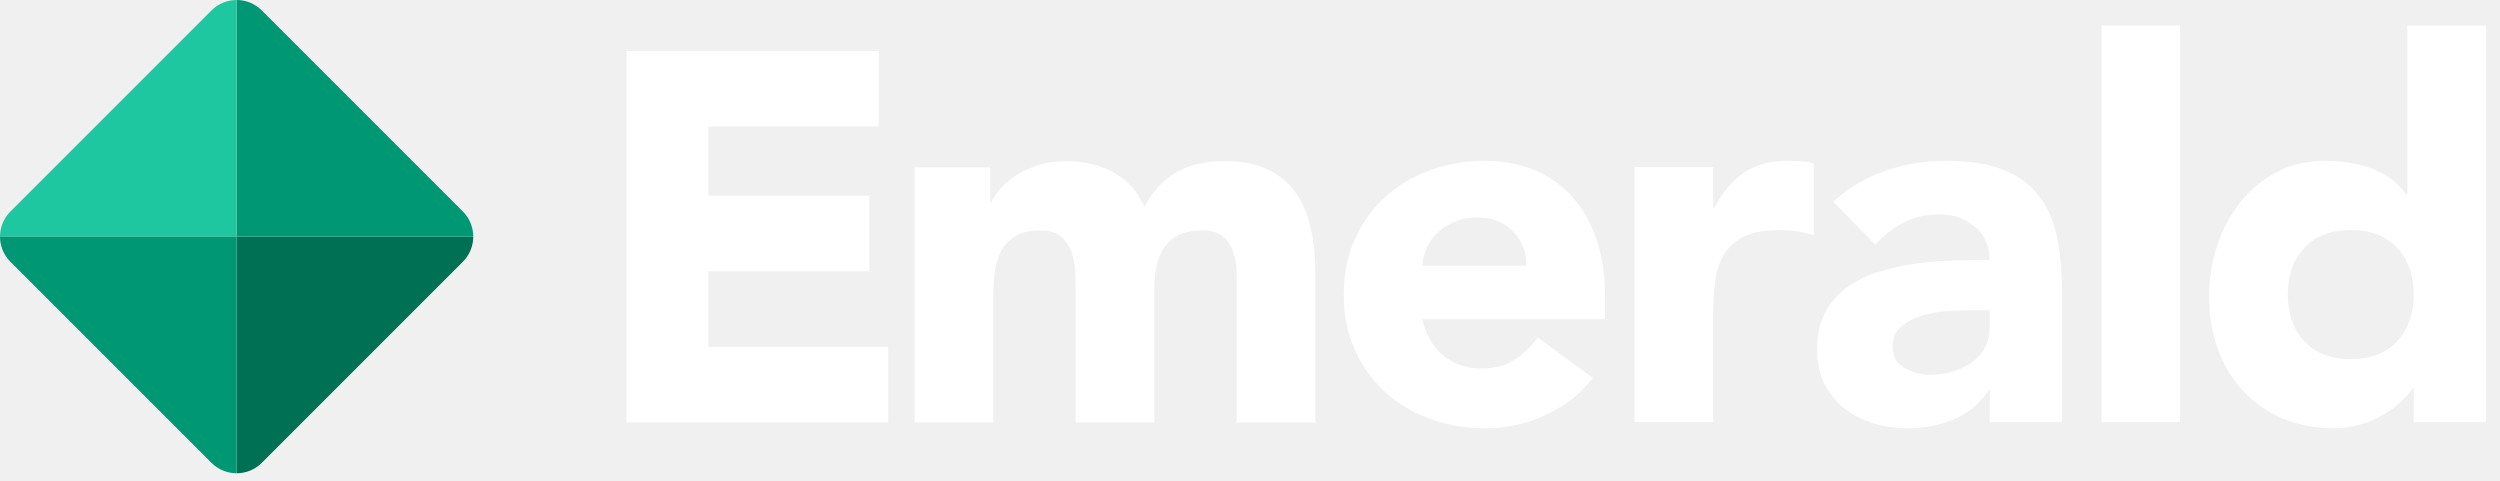
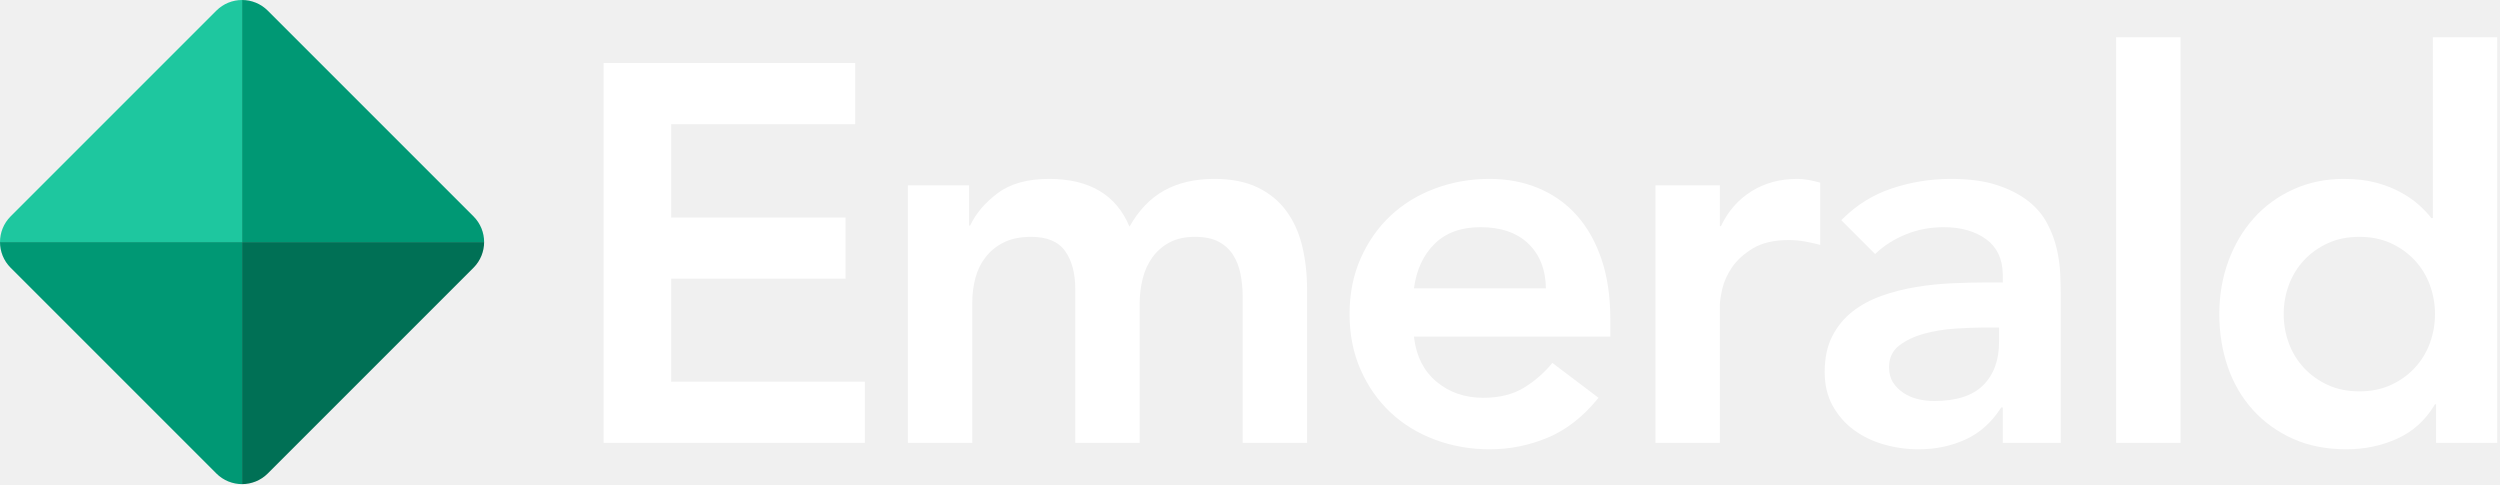
- <svg xmlns="http://www.w3.org/2000/svg" width="156px" height="30px" viewBox="0 0 156 30" version="1.1">
-   <g id="Emerald" stroke="none" stroke-width="1" fill="none" fill-rule="evenodd">
-     <g id="Emerald-/-Dark">
-       <polygon id="Path-Copy" fill="#FFFFFF" fill-rule="nonzero" points="55.422 26.353 55.422 21.64 44.196 21.64 44.196 16.927 54.244 16.927 54.244 12.215 44.196 12.215 44.196 7.895 54.833 7.895 54.833 3.182 39.091 3.182 39.091 26.353" />
-       <path d="M61.982,26.353 L61.982,18.433 C61.982,17.909 62.015,17.407 62.08,16.927 C62.145,16.447 62.282,16.016 62.489,15.635 C62.696,15.253 62.996,14.947 63.389,14.718 C63.782,14.489 64.295,14.375 64.927,14.375 C65.495,14.375 65.925,14.505 66.22,14.767 C66.515,15.029 66.727,15.345 66.858,15.716 C66.989,16.087 67.065,16.48 67.087,16.895 C67.109,17.309 67.12,17.658 67.12,17.942 L67.12,17.942 L67.12,26.353 L72.029,26.353 L72.029,17.942 C72.029,17.462 72.078,17.004 72.176,16.567 C72.275,16.131 72.438,15.749 72.667,15.422 C72.896,15.095 73.202,14.838 73.584,14.653 C73.965,14.467 74.44,14.375 75.007,14.375 C75.815,14.375 76.376,14.642 76.693,15.176 C77.009,15.711 77.167,16.349 77.167,17.091 L77.167,17.091 L77.167,26.353 L82.076,26.353 L82.076,16.96 C82.076,16 81.984,15.1 81.798,14.26 C81.613,13.42 81.307,12.689 80.882,12.067 C80.456,11.445 79.878,10.955 79.147,10.595 C78.416,10.235 77.516,10.055 76.447,10.055 C75.269,10.055 74.276,10.273 73.469,10.709 C72.662,11.145 71.975,11.876 71.407,12.902 C70.971,11.92 70.322,11.2 69.46,10.742 C68.598,10.284 67.611,10.055 66.498,10.055 C65.909,10.055 65.364,10.131 64.862,10.284 C64.36,10.436 63.913,10.633 63.52,10.873 C63.127,11.113 62.789,11.385 62.505,11.691 C62.222,11.996 62.004,12.302 61.851,12.607 L61.851,12.607 L61.785,12.607 L61.785,10.447 L57.073,10.447 L57.073,26.353 L61.982,26.353 Z" id="Path-Copy-2" fill="#FFFFFF" fill-rule="nonzero" />
-       <path d="M92.685,10.035 C93.82,10.035 94.851,10.231 95.778,10.624 C96.705,11.016 97.491,11.578 98.135,12.309 C98.778,13.04 99.275,13.918 99.624,14.944 C99.973,15.969 100.147,17.115 100.147,18.38 L100.147,18.38 L100.147,19.918 L88.758,19.918 L88.817,20.169 C89.034,20.991 89.44,21.654 90.035,22.16 C90.689,22.716 91.496,22.995 92.456,22.995 C93.264,22.995 93.945,22.815 94.502,22.455 C95.058,22.095 95.544,21.631 95.958,21.064 L95.958,21.064 L99.395,23.584 L99.175,23.852 C98.427,24.726 97.507,25.411 96.416,25.907 C95.216,26.453 93.973,26.725 92.685,26.725 C91.464,26.725 90.313,26.529 89.233,26.136 C88.153,25.744 87.215,25.182 86.418,24.451 C85.622,23.72 84.995,22.842 84.536,21.816 C84.078,20.791 83.849,19.645 83.849,18.38 C83.849,17.115 84.078,15.969 84.536,14.944 C84.995,13.918 85.622,13.04 86.418,12.309 C87.215,11.578 88.153,11.016 89.233,10.624 C90.313,10.231 91.464,10.035 92.685,10.035 Z M92.227,13.569 C91.682,13.569 91.202,13.656 90.787,13.831 C90.373,14.005 90.018,14.229 89.724,14.502 C89.429,14.775 89.2,15.091 89.036,15.451 C88.873,15.811 88.78,16.187 88.758,16.58 L88.758,16.58 L95.238,16.58 C95.26,15.751 94.987,15.042 94.42,14.453 C93.853,13.864 93.122,13.569 92.227,13.569 Z" id="Combined-Shape-Copy-50" fill="#FFFFFF" fill-rule="nonzero" />
-       <path d="M106.898,26.333 L106.898,19.689 C106.898,18.904 106.942,18.184 107.029,17.529 C107.116,16.875 107.307,16.313 107.602,15.844 C107.896,15.375 108.316,15.009 108.862,14.747 C109.407,14.485 110.149,14.355 111.087,14.355 C111.458,14.355 111.813,14.382 112.151,14.436 C112.489,14.491 112.833,14.573 113.182,14.682 L113.182,14.682 L113.182,10.198 C112.942,10.133 112.68,10.089 112.396,10.067 C112.113,10.045 111.829,10.035 111.545,10.035 C110.455,10.035 109.549,10.28 108.829,10.771 C108.109,11.262 107.487,11.998 106.964,12.98 L106.964,12.98 L106.898,12.98 L106.898,10.427 L101.989,10.427 L101.989,26.333 L106.898,26.333 Z" id="Path-Copy-14" fill="#FFFFFF" fill-rule="nonzero" />
-       <path d="M121.405,10.035 C122.845,10.035 124.029,10.215 124.956,10.575 C125.884,10.935 126.625,11.464 127.182,12.162 C127.738,12.86 128.125,13.716 128.344,14.731 C128.562,15.745 128.671,16.918 128.671,18.249 L128.671,18.249 L128.671,26.333 L124.155,26.333 L124.155,24.336 L124.089,24.336 L123.936,24.562 C123.41,25.296 122.736,25.832 121.913,26.169 C121.007,26.54 120.053,26.725 119.049,26.725 C118.307,26.725 117.593,26.622 116.905,26.415 C116.218,26.207 115.613,25.896 115.089,25.482 C114.565,25.067 114.151,24.555 113.845,23.944 C113.54,23.333 113.387,22.624 113.387,21.816 C113.387,20.9 113.556,20.125 113.895,19.493 C114.233,18.86 114.691,18.336 115.269,17.922 C115.847,17.507 116.507,17.185 117.249,16.956 C117.991,16.727 118.76,16.558 119.556,16.449 C120.353,16.34 121.149,16.275 121.945,16.253 C122.742,16.231 123.478,16.22 124.155,16.22 C124.155,15.347 123.844,14.655 123.222,14.142 C122.6,13.629 121.864,13.373 121.013,13.373 C120.205,13.373 119.469,13.542 118.804,13.88 C118.138,14.218 117.544,14.682 117.02,15.271 L117.02,15.271 L114.402,12.587 L114.681,12.338 C115.534,11.611 116.509,11.056 117.609,10.673 C118.831,10.247 120.096,10.035 121.405,10.035 Z M124.155,19.362 L122.944,19.362 L122.75,19.363 C122.416,19.368 122.016,19.384 121.553,19.411 C120.996,19.444 120.462,19.536 119.949,19.689 C119.436,19.842 119,20.071 118.64,20.376 C118.28,20.682 118.1,21.107 118.1,21.653 C118.1,22.242 118.351,22.678 118.853,22.962 C119.355,23.245 119.878,23.387 120.424,23.387 C120.904,23.387 121.367,23.322 121.815,23.191 C122.262,23.06 122.66,22.875 123.009,22.635 C123.358,22.395 123.636,22.089 123.844,21.718 C124.051,21.347 124.155,20.911 124.155,20.409 L124.155,20.409 L124.155,19.362 Z" id="Combined-Shape-Copy-51" fill="#FFFFFF" fill-rule="nonzero" />
-       <polygon id="Path-Copy-15" fill="#FFFFFF" fill-rule="nonzero" points="136.04 26.333 136.04 1.591 131.131 1.591 131.131 26.333" />
-       <path d="M155.129,1.591 L155.129,26.333 L150.613,26.333 L150.613,24.238 L150.547,24.238 L150.422,24.409 C150.246,24.638 150.031,24.87 149.778,25.105 C149.462,25.4 149.091,25.667 148.665,25.907 C148.24,26.147 147.771,26.344 147.258,26.496 C146.745,26.649 146.216,26.725 145.671,26.725 C144.493,26.725 143.424,26.524 142.464,26.12 C141.504,25.716 140.68,25.149 139.993,24.418 C139.305,23.687 138.776,22.82 138.405,21.816 C138.035,20.813 137.849,19.711 137.849,18.511 C137.849,17.398 138.018,16.335 138.356,15.32 C138.695,14.305 139.175,13.405 139.796,12.62 C140.418,11.835 141.176,11.207 142.071,10.738 C142.965,10.269 143.98,10.035 145.115,10.035 C146.14,10.035 147.095,10.193 147.978,10.509 C148.862,10.825 149.587,11.365 150.155,12.129 L150.155,12.129 L150.22,12.129 L150.22,1.591 L155.129,1.591 Z M146.685,14.355 C145.442,14.355 144.476,14.725 143.789,15.467 C143.102,16.209 142.758,17.18 142.758,18.38 C142.758,19.58 143.102,20.551 143.789,21.293 C144.476,22.035 145.442,22.405 146.685,22.405 C147.929,22.405 148.895,22.035 149.582,21.293 C150.269,20.551 150.613,19.58 150.613,18.38 C150.613,17.18 150.269,16.209 149.582,15.467 C148.895,14.725 147.929,14.355 146.685,14.355 Z" id="Combined-Shape-Copy-52" fill="#FFFFFF" fill-rule="nonzero" />
-       <g id="Emerald-/-Gemstone" fill-rule="evenodd" stroke-width="1">
-         <g id="Group">
-           <path d="M28.882,16.334 L16.334,28.882 C15.901,29.315 15.333,29.531 14.766,29.531 L14.766,14.766 L29.531,14.766 C29.531,15.333 29.315,15.901 28.882,16.334 Z" id="Path-Copy-3" fill="#007055" />
-           <path d="M16.334,0.65 L28.882,13.197 C29.315,13.63 29.531,14.198 29.531,14.766 L14.766,14.766 L14.766,1.61486985e-15 C15.333,1.61486985e-15 15.901,0.217 16.334,0.65 Z" id="Path-Copy-4" fill="#009874" />
-           <path d="M0.65,13.197 L13.197,0.65 C13.63,0.217 14.198,1.61486985e-15 14.766,1.61486985e-15 L14.766,14.766 L1.61486985e-15,14.766 C1.61486985e-15,14.198 0.217,13.63 0.65,13.197 Z" id="Path-Copy-5" fill="#1EC79F" />
-           <path d="M13.197,28.882 L0.65,16.334 C0.217,15.901 1.04966541e-13,15.333 1.04966541e-13,14.766 L14.766,14.766 L14.766,29.531 C14.198,29.531 13.63,29.315 13.197,28.882 Z" id="Path-Copy-6" fill="#009874" />
-         </g>
+ <svg xmlns="http://www.w3.org/2000/svg" width="671px" height="130px" viewBox="0 0 671 130" version="1.1">
+   <g id="Normal-and-Plus-Logos" stroke="none" stroke-width="1" fill="none" fill-rule="evenodd">
+     <g id="Group-3">
+       <polygon id="Path-Copy-8" fill="#FFFFFF" fill-rule="nonzero" points="232.128 118.864 232.128 102.448 180.144 102.448 180.144 74.8 226.944 74.8 226.944 58.384 180.144 58.384 180.144 33.328 229.536 33.328 229.536 16.912 162 16.912 162 118.864" />
+       <path d="M260.96,118.864 L260.96,81.136 C260.96,78.832 261.248,76.624 261.824,74.512 C262.4,72.4 263.336,70.528 264.632,68.896 C265.928,67.264 267.56,65.968 269.528,65.008 C271.496,64.048 273.92,63.568 276.8,63.568 C281.024,63.568 284.048,64.84 285.872,67.384 C287.696,69.928 288.608,73.36 288.608,77.68 L288.608,77.68 L288.608,118.864 L305.888,118.864 L305.888,81.424 C305.888,79.216 306.152,77.032 306.68,74.872 C307.208,72.712 308.072,70.792 309.272,69.112 C310.472,67.432 312.008,66.088 313.88,65.08 C315.752,64.072 318.032,63.568 320.72,63.568 C323.312,63.568 325.424,64 327.056,64.864 C328.688,65.728 329.984,66.904 330.944,68.392 C331.904,69.88 332.576,71.608 332.96,73.576 C333.344,75.544 333.536,77.584 333.536,79.696 L333.536,79.696 L333.536,118.864 L350.816,118.864 L350.816,77.68 C350.816,73.552 350.384,69.688 349.52,66.088 C348.656,62.488 347.24,59.344 345.272,56.656 C343.304,53.968 340.736,51.856 337.568,50.32 C334.4,48.784 330.512,48.016 325.904,48.016 C320.72,48.016 316.256,49.048 312.512,51.112 C308.768,53.176 305.648,56.416 303.152,60.832 C299.6,52.288 292.4,48.016 281.552,48.016 C275.792,48.016 271.208,49.288 267.8,51.832 C264.392,54.376 261.92,57.28 260.384,60.544 L260.384,60.544 L260.096,60.544 L260.096,49.744 L243.68,49.744 L243.68,118.864 L260.96,118.864 Z" id="Path-Copy-9" fill="#FFFFFF" fill-rule="nonzero" />
+       <path d="M399.808,48.016 C404.608,48.016 409,48.856 412.984,50.536 C416.968,52.216 420.376,54.64 423.208,57.808 C426.04,60.976 428.248,64.888 429.832,69.544 C431.416,74.2 432.208,79.552 432.208,85.6 L432.208,85.6 L432.208,90.352 L379.504,90.352 L379.562,90.835 C380.207,95.787 382.204,99.658 385.552,102.448 C389.008,105.328 393.184,106.768 398.08,106.768 C402.4,106.768 406.024,105.88 408.952,104.104 C411.88,102.328 414.448,100.096 416.656,97.408 L416.656,97.408 L429.04,106.768 L428.621,107.279 C424.696,112.003 420.324,115.385 415.504,117.424 C410.512,119.536 405.28,120.592 399.808,120.592 C394.624,120.592 389.728,119.728 385.12,118 C380.512,116.272 376.528,113.824 373.168,110.656 C369.808,107.488 367.144,103.672 365.176,99.208 C363.208,94.744 362.224,89.776 362.224,84.304 C362.224,78.832 363.208,73.864 365.176,69.4 C367.144,64.936 369.808,61.12 373.168,57.952 C376.528,54.784 380.512,52.336 385.12,50.608 C389.728,48.88 394.624,48.016 399.808,48.016 Z M397.36,60.976 C392.176,60.976 388.072,62.464 385.048,65.44 C382.024,68.416 380.176,72.4 379.504,77.392 L379.504,77.392 L414.928,77.392 C414.832,72.304 413.248,68.296 410.176,65.368 C407.104,62.44 402.832,60.976 397.36,60.976 Z" id="Combined-Shape-Copy-5" fill="#FFFFFF" fill-rule="nonzero" />
+       <path d="M461.616,118.864 L461.616,81.856 C461.616,80.896 461.832,79.456 462.264,77.536 C462.696,75.616 463.56,73.696 464.856,71.776 C466.152,69.856 468.024,68.152 470.472,66.664 C472.92,65.176 476.16,64.432 480.192,64.432 C481.536,64.432 482.904,64.552 484.296,64.792 C485.688,65.032 487.104,65.344 488.544,65.728 L488.544,65.728 L488.544,49.024 C487.488,48.736 486.456,48.496 485.448,48.304 C484.44,48.112 483.408,48.016 482.352,48.016 C477.744,48.016 473.664,49.12 470.112,51.328 C466.56,53.536 463.824,56.656 461.904,60.688 L461.904,60.688 L461.616,60.688 L461.616,49.744 L444.336,49.744 L444.336,118.864 L461.616,118.864 Z" id="Path-Copy-10" fill="#FFFFFF" fill-rule="nonzero" />
+       <path d="M523.584,48.016 C528.48,48.016 532.608,48.568 535.968,49.672 C539.328,50.776 542.112,52.192 544.32,53.92 C546.528,55.648 548.232,57.64 549.432,59.896 C550.632,62.152 551.496,64.432 552.024,66.736 C552.552,69.04 552.864,71.272 552.96,73.432 C553.056,75.592 553.104,77.488 553.104,79.12 L553.104,79.12 L553.104,118.864 L537.552,118.864 L537.552,109.36 L537.12,109.36 L536.829,109.809 C534.379,113.514 531.308,116.22 527.616,117.928 C523.776,119.704 519.552,120.592 514.944,120.592 C511.776,120.592 508.68,120.16 505.656,119.296 C502.632,118.432 499.944,117.136 497.592,115.408 C495.24,113.68 493.344,111.52 491.904,108.928 C490.464,106.336 489.744,103.312 489.744,99.856 C489.744,96.112 490.416,92.92 491.76,90.28 C493.104,87.64 494.904,85.432 497.16,83.656 C499.416,81.88 502.032,80.464 505.008,79.408 C507.984,78.352 511.08,77.56 514.296,77.032 C517.512,76.504 520.752,76.168 524.016,76.024 C527.28,75.88 530.352,75.808 533.232,75.808 L533.232,75.808 L537.552,75.808 L537.552,73.936 L537.548,73.534 C537.458,69.415 535.971,66.308 533.088,64.216 C530.112,62.056 526.32,60.976 521.712,60.976 C518.064,60.976 514.656,61.624 511.488,62.92 C508.32,64.216 505.584,65.968 503.28,68.176 L503.28,68.176 L494.208,59.104 L494.637,58.671 C498.381,54.96 502.726,52.272 507.672,50.608 C512.808,48.88 518.112,48.016 523.584,48.016 Z M536.544,87.904 L532.944,87.904 L532.282,87.906 C530.053,87.922 527.585,88.017 524.88,88.192 C521.904,88.384 519.096,88.84 516.456,89.56 C513.816,90.28 511.584,91.336 509.76,92.728 C507.936,94.12 507.024,96.064 507.024,98.56 C507.024,100.192 507.384,101.56 508.104,102.664 C508.824,103.768 509.76,104.704 510.912,105.472 C512.064,106.24 513.36,106.792 514.8,107.128 C516.24,107.464 517.68,107.632 519.12,107.632 C525.072,107.632 529.464,106.216 532.296,103.384 C535.128,100.552 536.544,96.688 536.544,91.792 L536.544,91.792 L536.544,87.904 Z" id="Combined-Shape-Copy-6" fill="#FFFFFF" fill-rule="nonzero" />
+       <polygon id="Path-Copy-11" fill="#FFFFFF" fill-rule="nonzero" points="585.248 118.864 585.248 10 567.968 10 567.968 118.864" />
+       <path d="M670.256,10 L670.256,118.864 L653.84,118.864 L653.84,108.496 L653.552,108.496 L653.281,108.944 C650.815,112.938 647.545,115.861 643.472,117.712 C639.248,119.632 634.688,120.592 629.792,120.592 C624.416,120.592 619.64,119.656 615.464,117.784 C611.288,115.912 607.712,113.344 604.736,110.08 C601.76,106.816 599.504,102.976 597.968,98.56 C596.432,94.144 595.664,89.392 595.664,84.304 C595.664,79.216 596.48,74.464 598.112,70.048 C599.744,65.632 602.024,61.792 604.952,58.528 C607.88,55.264 611.408,52.696 615.536,50.824 C619.664,48.952 624.176,48.016 629.072,48.016 C632.336,48.016 635.216,48.352 637.712,49.024 C640.208,49.696 642.416,50.56 644.336,51.616 C646.256,52.672 647.888,53.8 649.232,55 C650.576,56.2 651.68,57.376 652.544,58.528 L652.544,58.528 L652.976,58.528 L652.976,10 L670.256,10 Z M633.248,63.568 C630.08,63.568 627.248,64.144 624.752,65.296 C622.256,66.448 620.12,67.984 618.344,69.904 C616.568,71.824 615.224,74.032 614.312,76.528 C613.4,79.024 612.944,81.616 612.944,84.304 C612.944,86.992 613.4,89.584 614.312,92.08 C615.224,94.576 616.568,96.784 618.344,98.704 C620.12,100.624 622.256,102.16 624.752,103.312 C627.248,104.464 630.08,105.04 633.248,105.04 C636.416,105.04 639.248,104.464 641.744,103.312 C644.24,102.16 646.376,100.624 648.152,98.704 C649.928,96.784 651.272,94.576 652.184,92.08 C653.096,89.584 653.552,86.992 653.552,84.304 C653.552,81.616 653.096,79.024 652.184,76.528 C651.272,74.032 649.928,71.824 648.152,69.904 C646.376,67.984 644.24,66.448 641.744,65.296 C639.248,64.144 636.416,63.568 633.248,63.568 Z" id="Combined-Shape-Copy-7" fill="#FFFFFF" fill-rule="nonzero" />
+       <g id="Group">
+         <path d="M127.08,71.87 L71.87,127.08 C69.965,128.986 67.467,129.939 64.969,129.939 L64.969,64.969 L129.939,64.969 C129.939,67.467 128.986,69.965 127.08,71.87 Z" id="Path-Copy-3" fill="#007055" />
+         <path d="M71.87,2.859 L127.08,58.068 C128.986,59.974 129.939,62.472 129.939,64.969 L64.969,64.969 L64.969,7.10542736e-15 C67.467,7.10542736e-15 69.965,0.953 71.87,2.859 Z" id="Path-Copy-4" fill="#009874" />
+         <path d="M2.859,58.068 L58.068,2.859 C59.974,0.953 62.472,7.10542736e-15 64.969,7.10542736e-15 L64.969,64.969 L7.10542736e-15,64.969 C7.10542736e-15,62.472 0.953,59.974 2.859,58.068 Z" id="Path-Copy-5" fill="#1EC79F" />
+         <path d="M58.068,127.08 L2.859,71.87 C0.953,69.965 4.61852778e-13,67.467 4.61852778e-13,64.969 L64.969,64.969 L64.969,129.939 C62.472,129.939 59.974,128.986 58.068,127.08 Z" id="Path-Copy-6" fill="#009874" />
      </g>
    </g>
  </g>
</svg>
